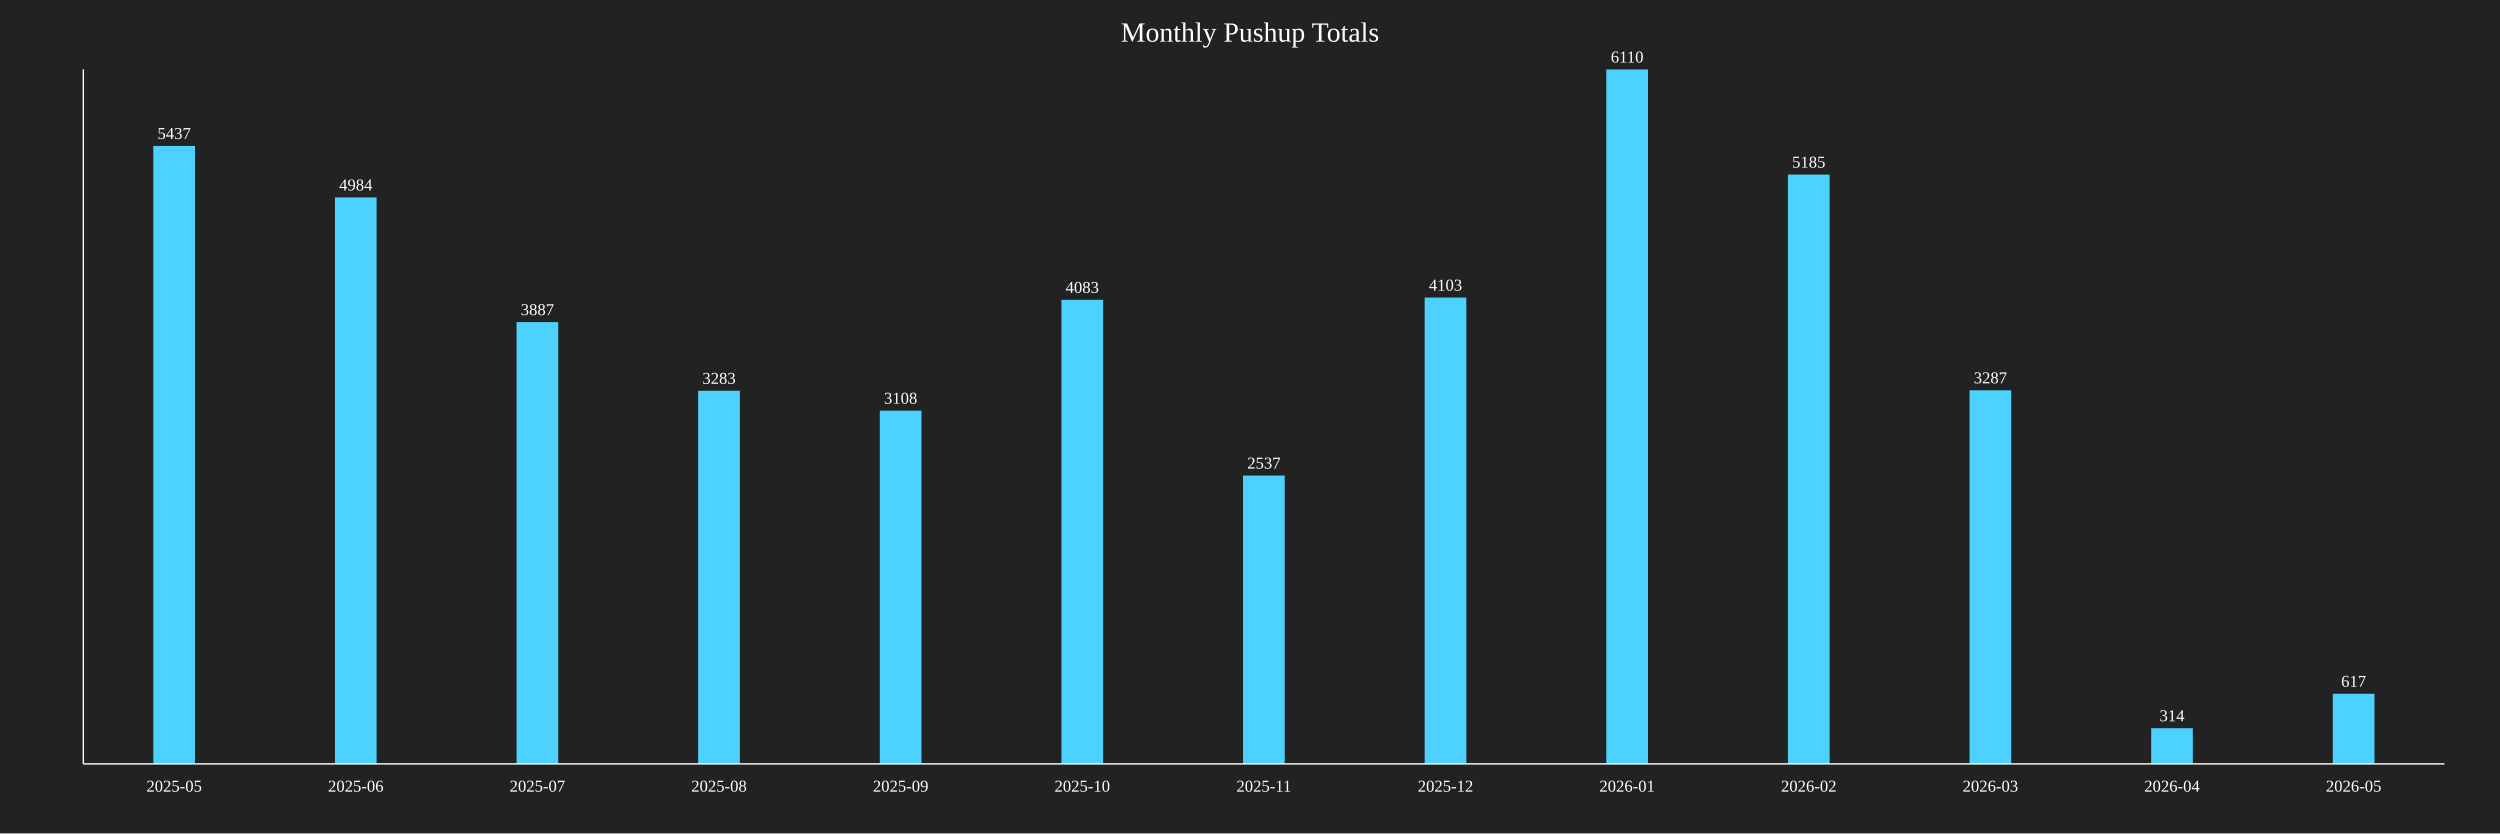
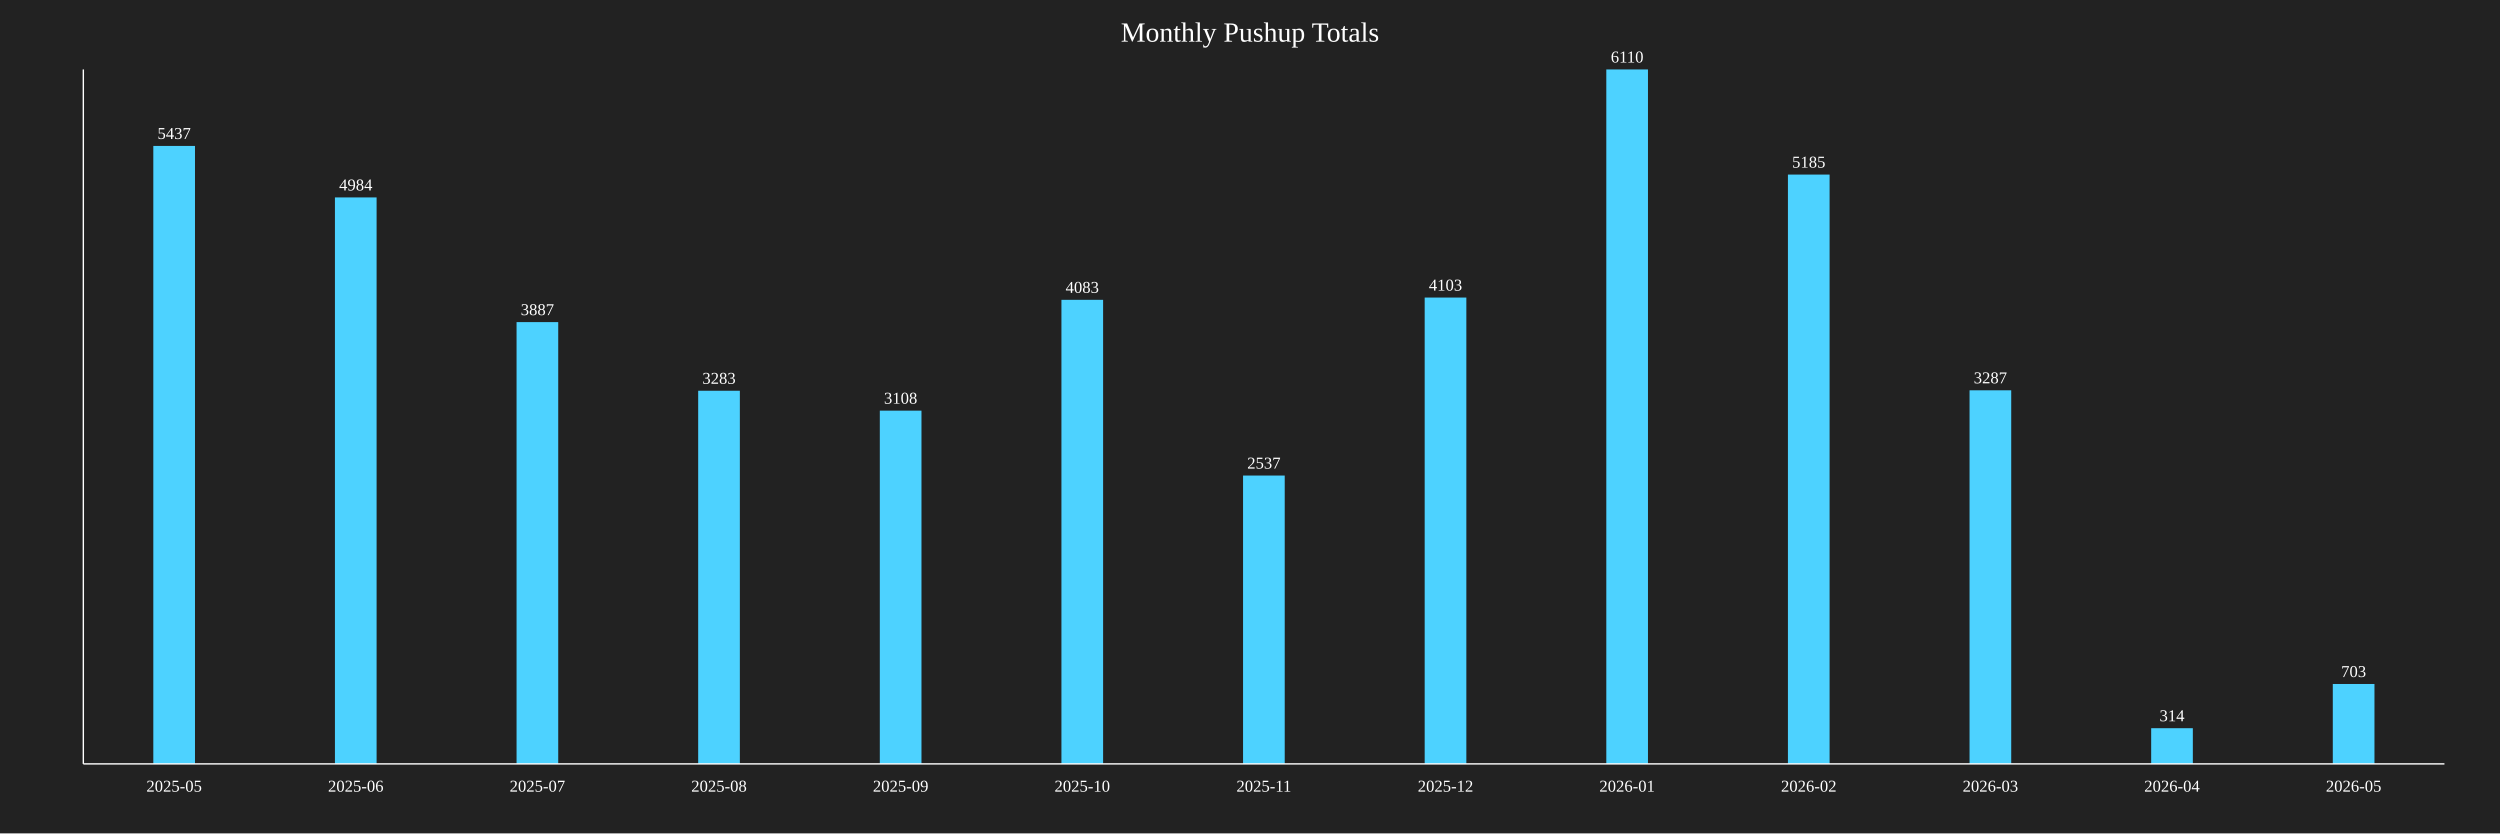
<svg xmlns="http://www.w3.org/2000/svg" baseProfile="full" height="600" version="1.1" width="1800">
  <defs />
  <rect fill="#222222" height="100%" width="100%" x="0" y="0" />
  <text fill="white" font-size="20" text-anchor="middle" x="900.0" y="30">Monthly Pushup Totals</text>
  <rect fill="#4DD2FF" height="444.926" width="30" x="110.385" y="105.074" />
  <text fill="white" font-size="12" text-anchor="middle" x="125.385" y="100.074">5437</text>
  <text fill="white" font-size="12" text-anchor="middle" x="125.385" y="570">2025-05</text>
  <rect fill="#4DD2FF" height="407.856" width="30" x="241.154" y="142.144" />
  <text fill="white" font-size="12" text-anchor="middle" x="256.154" y="137.144">4984</text>
  <text fill="white" font-size="12" text-anchor="middle" x="256.154" y="570">2025-06</text>
  <rect fill="#4DD2FF" height="318.085" width="30" x="371.923" y="231.915" />
  <text fill="white" font-size="12" text-anchor="middle" x="386.923" y="226.915">3887</text>
  <text fill="white" font-size="12" text-anchor="middle" x="386.923" y="570">2025-07</text>
  <rect fill="#4DD2FF" height="268.658" width="30" x="502.692" y="281.342" />
  <text fill="white" font-size="12" text-anchor="middle" x="517.692" y="276.342">3283</text>
  <text fill="white" font-size="12" text-anchor="middle" x="517.692" y="570">2025-08</text>
  <rect fill="#4DD2FF" height="254.337" width="30" x="633.462" y="295.663" />
  <text fill="white" font-size="12" text-anchor="middle" x="648.462" y="290.663">3108</text>
  <text fill="white" font-size="12" text-anchor="middle" x="648.462" y="570">2025-09</text>
  <rect fill="#4DD2FF" height="334.124" width="30" x="764.231" y="215.876" />
  <text fill="white" font-size="12" text-anchor="middle" x="779.231" y="210.876">4083</text>
  <text fill="white" font-size="12" text-anchor="middle" x="779.231" y="570">2025-10</text>
  <rect fill="#4DD2FF" height="207.61" width="30" x="895.0" y="342.39" />
  <text fill="white" font-size="12" text-anchor="middle" x="910.0" y="337.39">2537</text>
  <text fill="white" font-size="12" text-anchor="middle" x="910.0" y="570">2025-11</text>
  <rect fill="#4DD2FF" height="335.761" width="30" x="1025.769" y="214.239" />
  <text fill="white" font-size="12" text-anchor="middle" x="1040.769" y="209.239">4103</text>
  <text fill="white" font-size="12" text-anchor="middle" x="1040.769" y="570">2025-12</text>
  <rect fill="#4DD2FF" height="500.0" width="30" x="1156.538" y="50.0" />
  <text fill="white" font-size="12" text-anchor="middle" x="1171.538" y="45.0">6110</text>
  <text fill="white" font-size="12" text-anchor="middle" x="1171.538" y="570">2026-01</text>
  <rect fill="#4DD2FF" height="424.304" width="30" x="1287.308" y="125.696" />
  <text fill="white" font-size="12" text-anchor="middle" x="1302.308" y="120.696">5185</text>
  <text fill="white" font-size="12" text-anchor="middle" x="1302.308" y="570">2026-02</text>
  <rect fill="#4DD2FF" height="268.985" width="30" x="1418.077" y="281.015" />
  <text fill="white" font-size="12" text-anchor="middle" x="1433.077" y="276.015">3287</text>
  <text fill="white" font-size="12" text-anchor="middle" x="1433.077" y="570">2026-03</text>
  <rect fill="#4DD2FF" height="25.696" width="30" x="1548.846" y="524.304" />
  <text fill="white" font-size="12" text-anchor="middle" x="1563.846" y="519.304">314</text>
  <text fill="white" font-size="12" text-anchor="middle" x="1563.846" y="570">2026-04</text>
-   <rect fill="#4DD2FF" height="50.491" width="30" x="1679.615" y="499.509" />
-   <text fill="white" font-size="12" text-anchor="middle" x="1694.615" y="494.509">617</text>
+   <rect fill="#4DD2FF" height="57.529" width="30" x="1679.615" y="492.471" />
+   <text fill="white" font-size="12" text-anchor="middle" x="1694.615" y="487.471">703</text>
  <text fill="white" font-size="12" text-anchor="middle" x="1694.615" y="570">2026-05</text>
  <line stroke="white" x1="60" x2="60" y1="50" y2="550" />
  <line stroke="white" x1="60" x2="1760" y1="550" y2="550" />
</svg>
